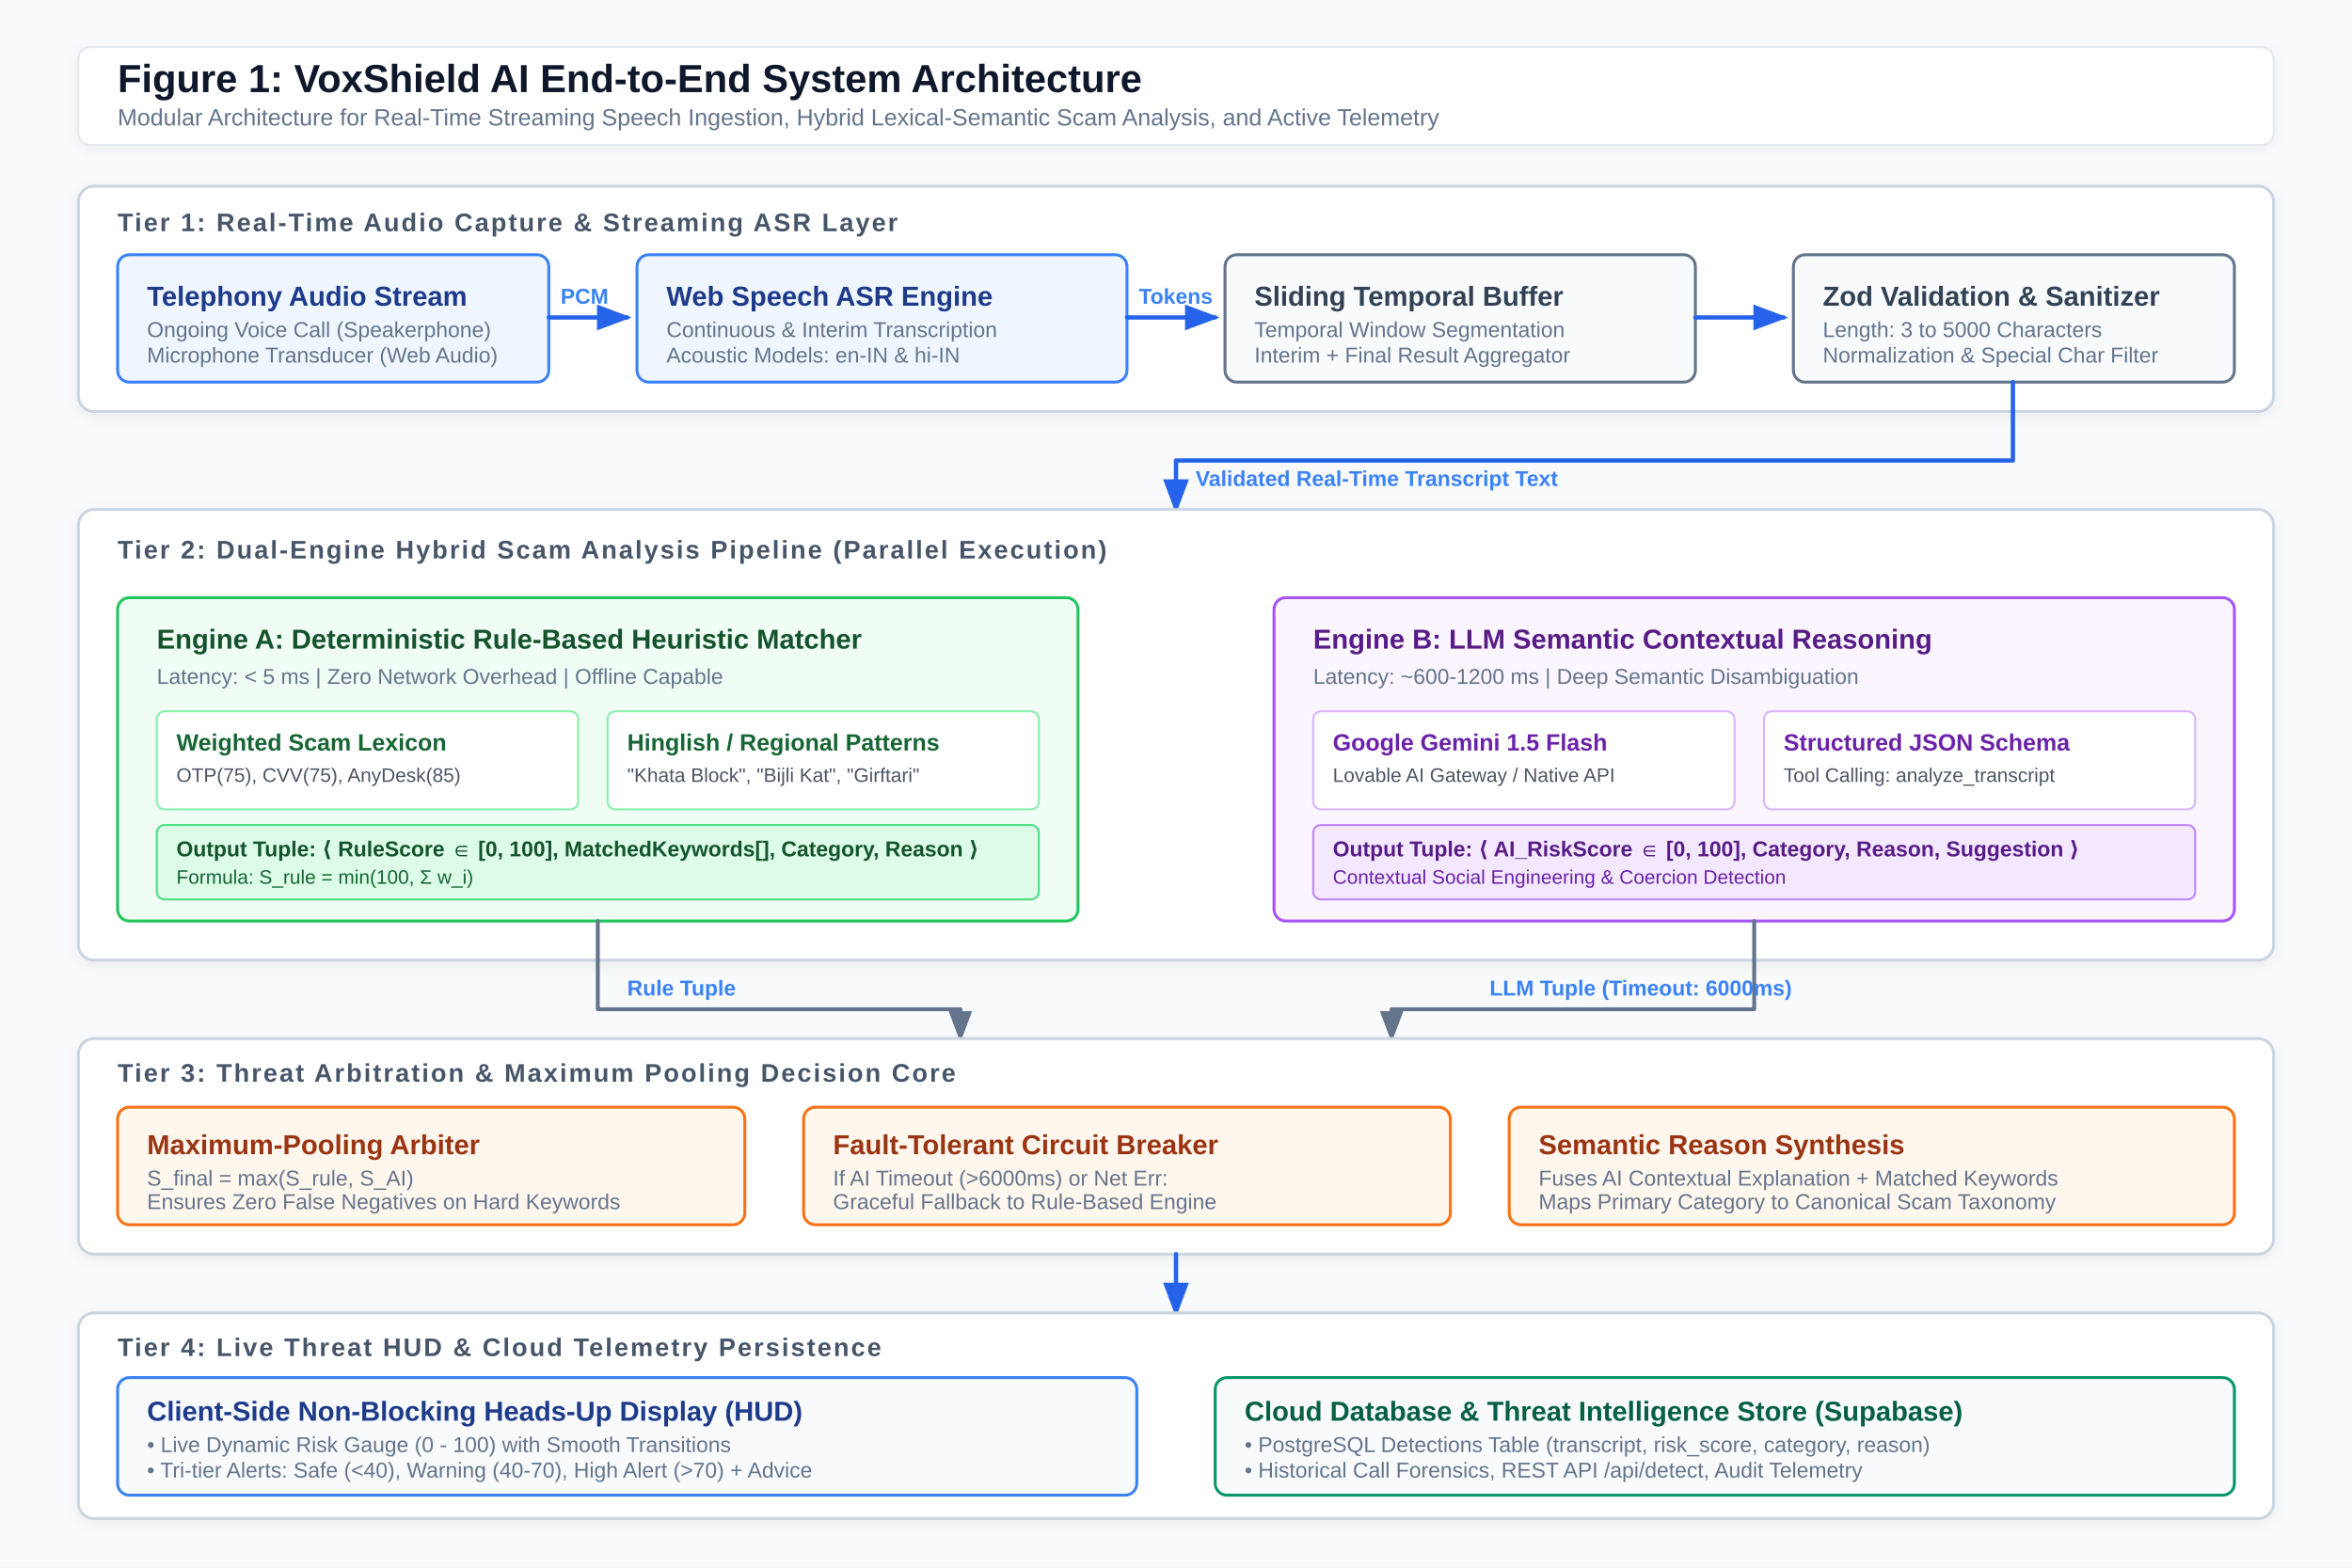
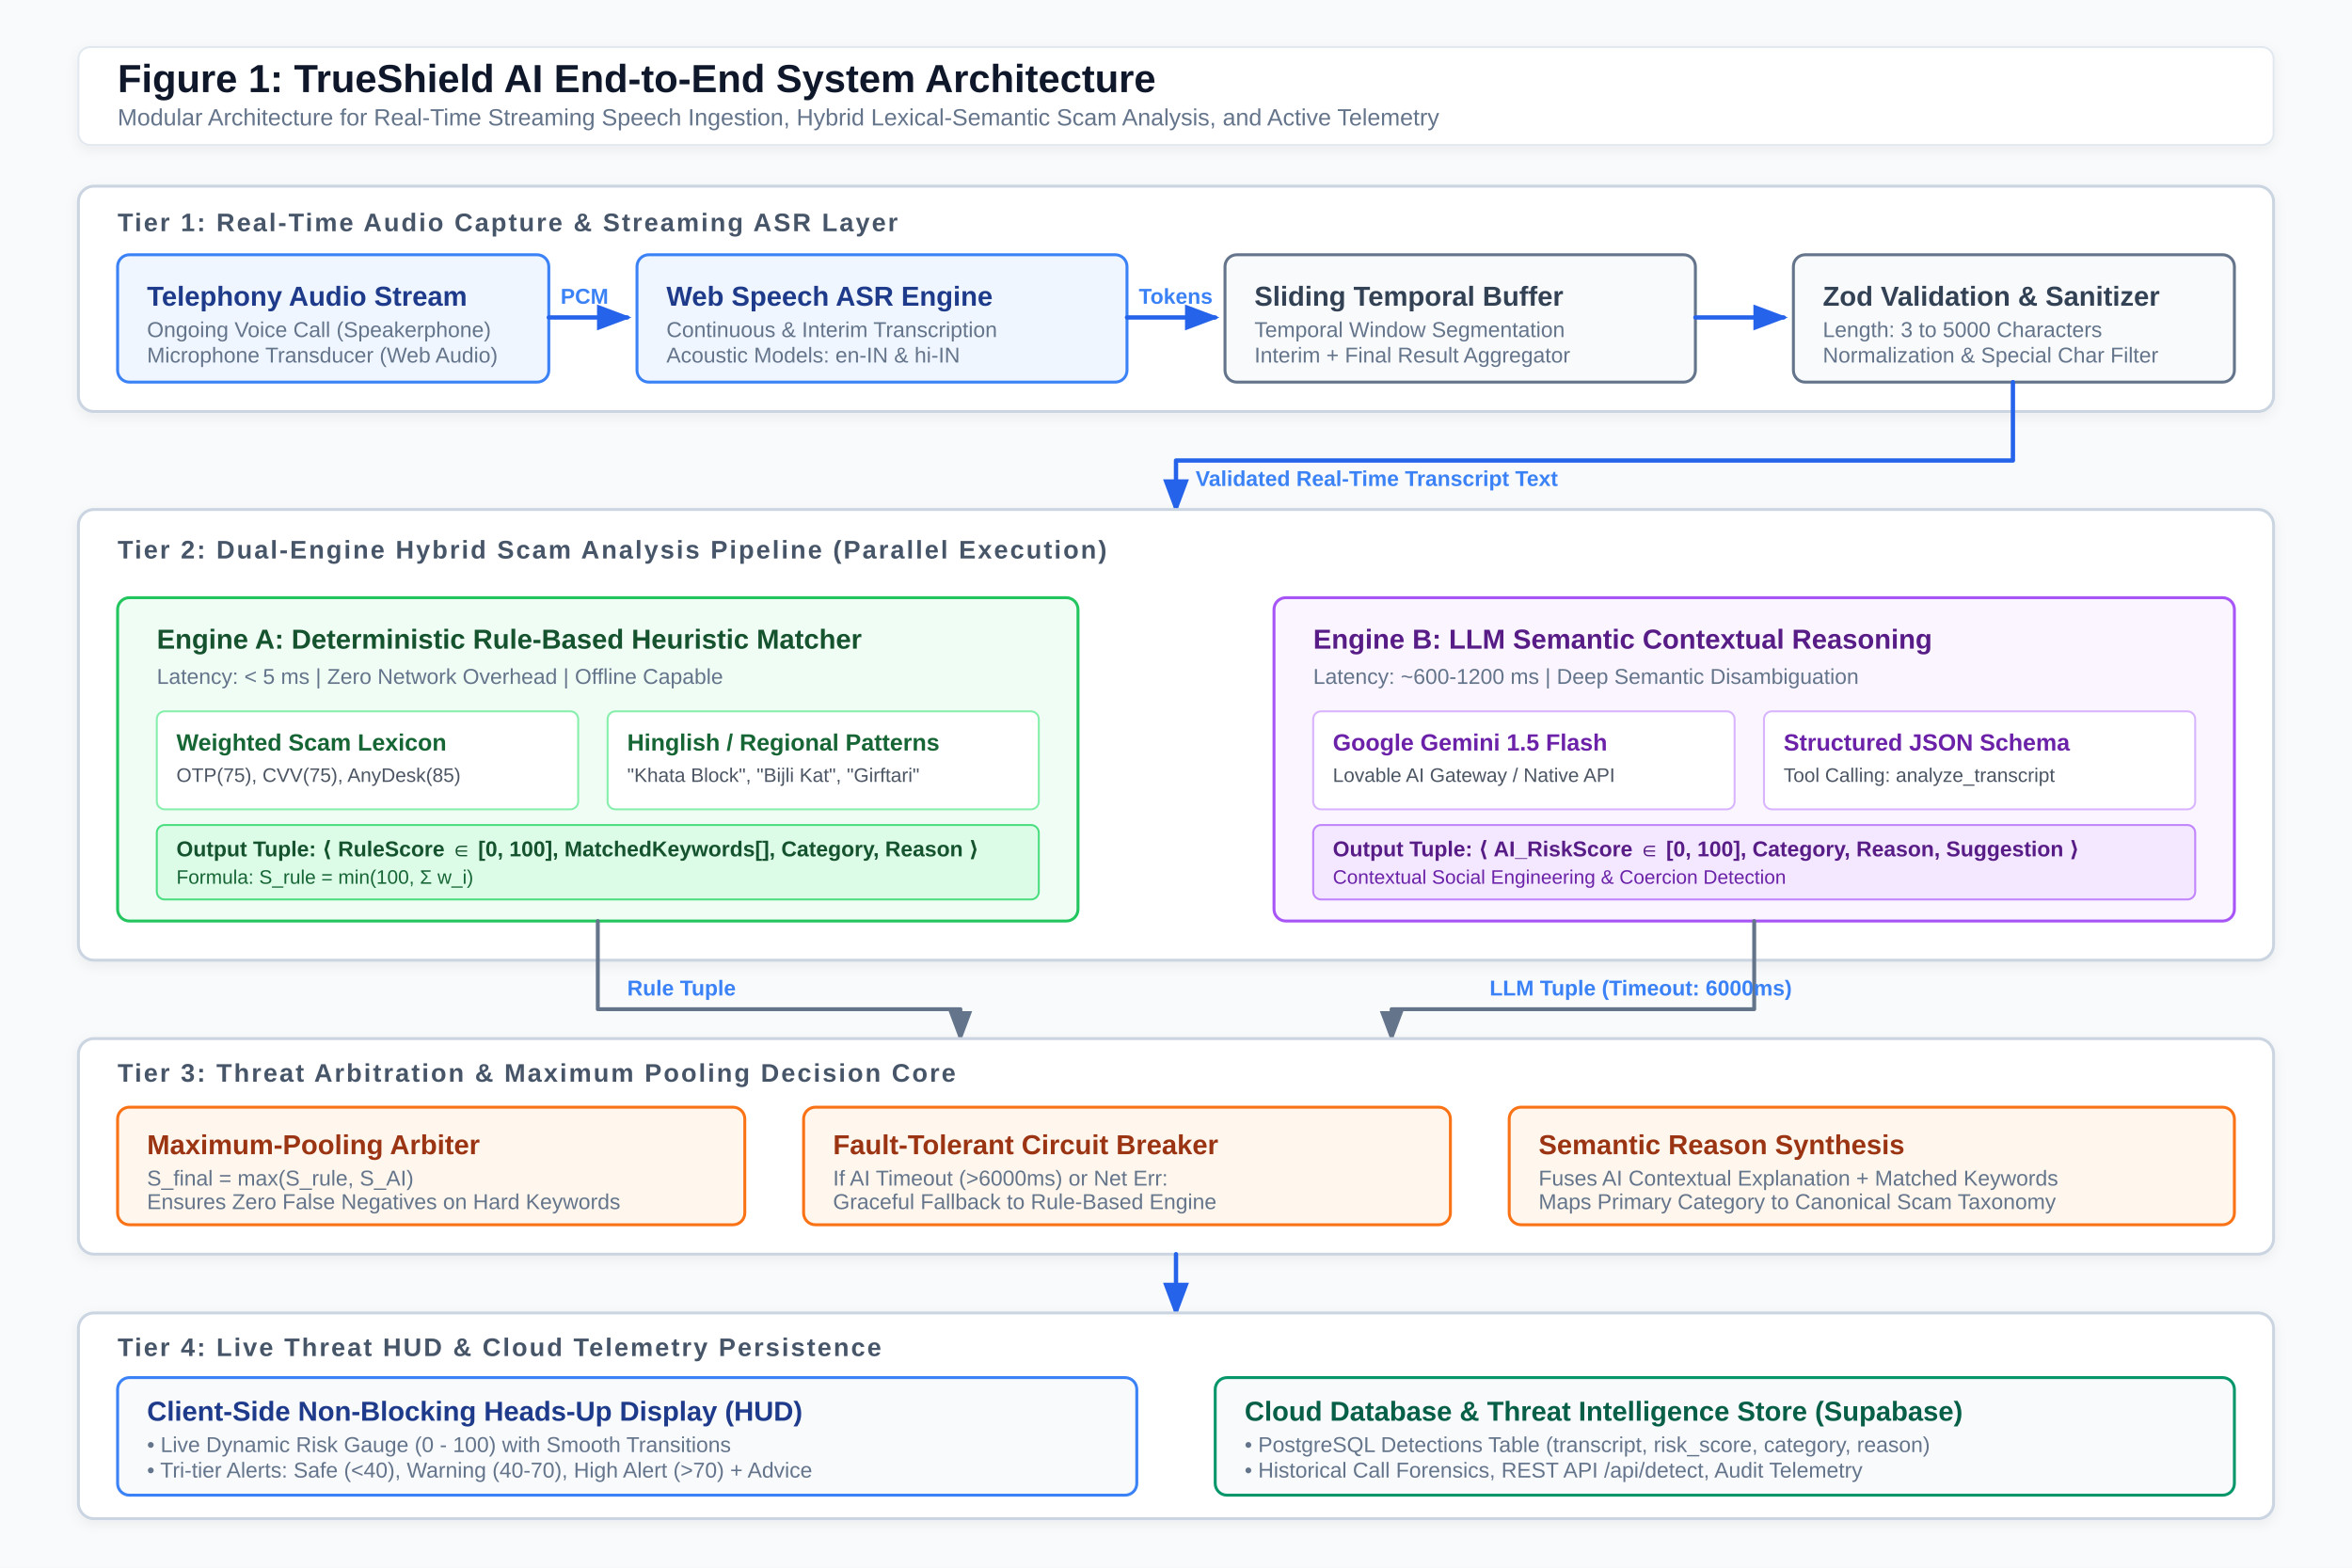
<svg xmlns="http://www.w3.org/2000/svg" viewBox="0 0 1200 800" width="100%" height="100%">
  <defs>
    <style>
      .bg { fill: #f8fafc; }
      .layer-bg { fill: #ffffff; stroke: #cbd5e1; stroke-width: 1.5; rx: 8; }
      .layer-header { font-family: 'Segoe UI', Arial, sans-serif; font-size: 13px; font-weight: 700; fill: #475569; letter-spacing: 1px; text-transform: uppercase; }
      .box { rx: 6; stroke-width: 1.5; }
      .box-title { font-family: 'Segoe UI', Arial, sans-serif; font-size: 14px; font-weight: 700; }
      .box-desc { font-family: 'Segoe UI', Arial, sans-serif; font-size: 11px; fill: #64748b; }
      .pill { rx: 12; font-family: 'Segoe UI', Arial, sans-serif; font-size: 10px; font-weight: 600; }
      .arrow { stroke: #64748b; stroke-width: 2; fill: none; stroke-linecap: round; stroke-linejoin: round; }
      .arrow-accent { stroke: #2563eb; stroke-width: 2.2; fill: none; stroke-linecap: round; stroke-linejoin: round; }
      .arrow-crit { stroke: #dc2626; stroke-width: 2.2; fill: none; stroke-dasharray: 4 3; }
      .flow-label { font-family: 'Segoe UI', Arial, sans-serif; font-size: 11px; font-weight: 600; fill: #3b82f6; }
      .title-main { font-family: 'Segoe UI', Arial, sans-serif; font-size: 20px; font-weight: 800; fill: #0f172a; }
      .title-sub { font-family: 'Segoe UI', Arial, sans-serif; font-size: 12px; fill: #64748b; }
    </style>
    <marker id="arrowhead" markerWidth="8" markerHeight="6" refX="7" refY="3" orient="auto">
      <polygon points="0 0, 8 3, 0 6" fill="#64748b" />
    </marker>
    <marker id="arrowhead-blue" markerWidth="8" markerHeight="6" refX="7" refY="3" orient="auto">
      <polygon points="0 0, 8 3, 0 6" fill="#2563eb" />
    </marker>
    <marker id="arrowhead-green" markerWidth="8" markerHeight="6" refX="7" refY="3" orient="auto">
      <polygon points="0 0, 8 3, 0 6" fill="#059669" />
    </marker>
    <marker id="arrowhead-red" markerWidth="8" markerHeight="6" refX="7" refY="3" orient="auto">
      <polygon points="0 0, 8 3, 0 6" fill="#dc2626" />
    </marker>
    <filter id="shadow" x="-3%" y="-3%" width="106%" height="108%" filterUnits="userSpaceOnUse">
      <feDropShadow dx="0" dy="2" stdDeviation="3" flood-color="#0f172a" flood-opacity="0.06" />
    </filter>
  </defs>
  <rect width="1200" height="800" class="bg" />
  <rect x="40" y="24" width="1120" height="50" rx="6" fill="#ffffff" stroke="#e2e8f0" filter="url(#shadow)" />
-   <text x="60" y="47" class="title-main">Figure 1: VoxShield AI End-to-End System Architecture</text>
+   <text x="60" y="47" class="title-main">Figure 1: TrueShield AI End-to-End System Architecture</text>
  <text x="60" y="64" class="title-sub">Modular Architecture for Real-Time Streaming Speech Ingestion, Hybrid Lexical-Semantic Scam Analysis, and Active Telemetry</text>
  <rect x="40" y="95" width="1120" height="115" class="layer-bg" filter="url(#shadow)" />
  <text x="60" y="118" class="layer-header">Tier 1: Real-Time Audio Capture &amp; Streaming ASR Layer</text>
  <g transform="translate(60, 130)">
    <rect width="220" height="65" class="box" fill="#eff6ff" stroke="#3b82f6" />
    <text x="15" y="26" class="box-title" fill="#1e3a8a">Telephony Audio Stream</text>
    <text x="15" y="42" class="box-desc">Ongoing Voice Call (Speakerphone)</text>
    <text x="15" y="55" class="box-desc">Microphone Transducer (Web Audio)</text>
  </g>
  <path d="M 280 162 L 320 162" class="arrow-accent" marker-end="url(#arrowhead-blue)" />
  <text x="286" y="155" class="flow-label">PCM</text>
  <g transform="translate(325, 130)">
    <rect width="250" height="65" class="box" fill="#eff6ff" stroke="#3b82f6" />
    <text x="15" y="26" class="box-title" fill="#1e3a8a">Web Speech ASR Engine</text>
    <text x="15" y="42" class="box-desc">Continuous &amp; Interim Transcription</text>
    <text x="15" y="55" class="box-desc">Acoustic Models: en-IN &amp; hi-IN</text>
  </g>
  <path d="M 575 162 L 620 162" class="arrow-accent" marker-end="url(#arrowhead-blue)" />
  <text x="581" y="155" class="flow-label">Tokens</text>
  <g transform="translate(625, 130)">
    <rect width="240" height="65" class="box" fill="#f8fafc" stroke="#64748b" />
    <text x="15" y="26" class="box-title" fill="#334155">Sliding Temporal Buffer</text>
    <text x="15" y="42" class="box-desc">Temporal Window Segmentation</text>
    <text x="15" y="55" class="box-desc">Interim + Final Result Aggregator</text>
  </g>
  <path d="M 865 162 L 910 162" class="arrow-accent" marker-end="url(#arrowhead-blue)" />
  <g transform="translate(915, 130)">
    <rect width="225" height="65" class="box" fill="#f8fafc" stroke="#64748b" />
    <text x="15" y="26" class="box-title" fill="#334155">Zod Validation &amp; Sanitizer</text>
    <text x="15" y="42" class="box-desc">Length: 3 to 5000 Characters</text>
    <text x="15" y="55" class="box-desc">Normalization &amp; Special Char Filter</text>
  </g>
  <path d="M 1027 195 L 1027 235 L 600 235 L 600 260" class="arrow-accent" marker-end="url(#arrowhead-blue)" />
  <text x="610" y="248" class="flow-label">Validated Real-Time Transcript Text</text>
  <rect x="40" y="260" width="1120" height="230" class="layer-bg" filter="url(#shadow)" stroke="#93c5fd" />
  <text x="60" y="285" class="layer-header">Tier 2: Dual-Engine Hybrid Scam Analysis Pipeline (Parallel Execution)</text>
  <g transform="translate(60, 305)">
    <rect width="490" height="165" rx="6" fill="#f0fdf4" stroke="#22c55e" stroke-width="1.5" />
    <text x="20" y="26" class="box-title" fill="#14532d">Engine A: Deterministic Rule-Based Heuristic Matcher</text>
    <text x="20" y="44" class="box-desc">Latency: &lt; 5 ms | Zero Network Overhead | Offline Capable</text>
    <rect x="20" y="58" width="215" height="50" rx="4" fill="#ffffff" stroke="#86efac" />
    <text x="30" y="78" font-family="Segoe UI, Arial" font-size="12" font-weight="600" fill="#166534">Weighted Scam Lexicon</text>
    <text x="30" y="94" font-family="Segoe UI, Arial" font-size="10" fill="#4b5563">OTP(75), CVV(75), AnyDesk(85)</text>
    <rect x="250" y="58" width="220" height="50" rx="4" fill="#ffffff" stroke="#86efac" />
    <text x="260" y="78" font-family="Segoe UI, Arial" font-size="12" font-weight="600" fill="#166534">Hinglish / Regional Patterns</text>
    <text x="260" y="94" font-family="Segoe UI, Arial" font-size="10" fill="#4b5563">"Khata Block", "Bijli Kat", "Girftari"</text>
    <rect x="20" y="116" width="450" height="38" rx="4" fill="#dcfce7" stroke="#4ade80" />
    <text x="30" y="132" font-family="Segoe UI, Arial" font-size="11" font-weight="700" fill="#14532d">Output Tuple: ⟨ RuleScore ∈ [0, 100], MatchedKeywords[], Category, Reason ⟩</text>
    <text x="30" y="146" font-family="Segoe UI, Arial" font-size="10" fill="#166534">Formula: S_rule = min(100, Σ w_i)</text>
  </g>
  <g transform="translate(650, 305)">
    <rect width="490" height="165" rx="6" fill="#faf5ff" stroke="#a855f7" stroke-width="1.5" />
    <text x="20" y="26" class="box-title" fill="#581c87">Engine B: LLM Semantic Contextual Reasoning</text>
    <text x="20" y="44" class="box-desc">Latency: ~600-1200 ms | Deep Semantic Disambiguation</text>
    <rect x="20" y="58" width="215" height="50" rx="4" fill="#ffffff" stroke="#d8b4fe" />
    <text x="30" y="78" font-family="Segoe UI, Arial" font-size="12" font-weight="600" fill="#6b21a8">Google Gemini 1.5 Flash</text>
    <text x="30" y="94" font-family="Segoe UI, Arial" font-size="10" fill="#4b5563">Lovable AI Gateway / Native API</text>
    <rect x="250" y="58" width="220" height="50" rx="4" fill="#ffffff" stroke="#d8b4fe" />
    <text x="260" y="78" font-family="Segoe UI, Arial" font-size="12" font-weight="600" fill="#6b21a8">Structured JSON Schema</text>
    <text x="260" y="94" font-family="Segoe UI, Arial" font-size="10" fill="#4b5563">Tool Calling: analyze_transcript</text>
    <rect x="20" y="116" width="450" height="38" rx="4" fill="#f3e8ff" stroke="#c084fc" />
    <text x="30" y="132" font-family="Segoe UI, Arial" font-size="11" font-weight="700" fill="#581c87">Output Tuple: ⟨ AI_RiskScore ∈ [0, 100], Category, Reason, Suggestion ⟩</text>
    <text x="30" y="146" font-family="Segoe UI, Arial" font-size="10" fill="#6b21a8">Contextual Social Engineering &amp; Coercion Detection</text>
  </g>
  <path d="M 305 470 L 305 515 L 490 515 L 490 530" class="arrow" marker-end="url(#arrowhead)" />
  <path d="M 895 470 L 895 515 L 710 515 L 710 530" class="arrow" marker-end="url(#arrowhead)" />
  <text x="320" y="508" class="flow-label" fill="#166534">Rule Tuple</text>
  <text x="760" y="508" class="flow-label" fill="#7c3aed">LLM Tuple (Timeout: 6000ms)</text>
  <rect x="40" y="530" width="1120" height="110" class="layer-bg" filter="url(#shadow)" stroke="#fed7aa" />
  <text x="60" y="552" class="layer-header">Tier 3: Threat Arbitration &amp; Maximum Pooling Decision Core</text>
  <g transform="translate(60, 565)">
    <rect width="320" height="60" class="box" fill="#fff7ed" stroke="#f97316" />
    <text x="15" y="24" class="box-title" fill="#9a3412">Maximum-Pooling Arbiter</text>
    <text x="15" y="40" class="box-desc">S_final = max(S_rule, S_AI)</text>
    <text x="15" y="52" class="box-desc">Ensures Zero False Negatives on Hard Keywords</text>
  </g>
  <g transform="translate(410, 565)">
    <rect width="330" height="60" class="box" fill="#fff7ed" stroke="#f97316" />
    <text x="15" y="24" class="box-title" fill="#9a3412">Fault-Tolerant Circuit Breaker</text>
    <text x="15" y="40" class="box-desc">If AI Timeout (&gt;6000ms) or Net Err:</text>
    <text x="15" y="52" class="box-desc">Graceful Fallback to Rule-Based Engine</text>
  </g>
  <g transform="translate(770, 565)">
    <rect width="370" height="60" class="box" fill="#fff7ed" stroke="#f97316" />
    <text x="15" y="24" class="box-title" fill="#9a3412">Semantic Reason Synthesis</text>
    <text x="15" y="40" class="box-desc">Fuses AI Contextual Explanation + Matched Keywords</text>
    <text x="15" y="52" class="box-desc">Maps Primary Category to Canonical Scam Taxonomy</text>
  </g>
  <path d="M 600 640 L 600 670" class="arrow-accent" marker-end="url(#arrowhead-blue)" />
  <rect x="40" y="670" width="1120" height="105" class="layer-bg" filter="url(#shadow)" />
  <text x="60" y="692" class="layer-header">Tier 4: Live Threat HUD &amp; Cloud Telemetry Persistence</text>
  <g transform="translate(60, 703)">
    <rect width="520" height="60" class="box" fill="#f8fafc" stroke="#3b82f6" />
    <text x="15" y="22" class="box-title" fill="#1e3a8a">Client-Side Non-Blocking Heads-Up Display (HUD)</text>
    <text x="15" y="38" class="box-desc">• Live Dynamic Risk Gauge (0 - 100) with Smooth Transitions</text>
    <text x="15" y="51" class="box-desc">• Tri-tier Alerts: Safe (&lt;40), Warning (40-70), High Alert (&gt;70) + Advice</text>
  </g>
  <g transform="translate(620, 703)">
    <rect width="520" height="60" class="box" fill="#f8fafc" stroke="#059669" />
    <text x="15" y="22" class="box-title" fill="#065f46">Cloud Database &amp; Threat Intelligence Store (Supabase)</text>
    <text x="15" y="38" class="box-desc">• PostgreSQL Detections Table (transcript, risk_score, category, reason)</text>
    <text x="15" y="51" class="box-desc">• Historical Call Forensics, REST API /api/detect, Audit Telemetry</text>
  </g>
</svg>
